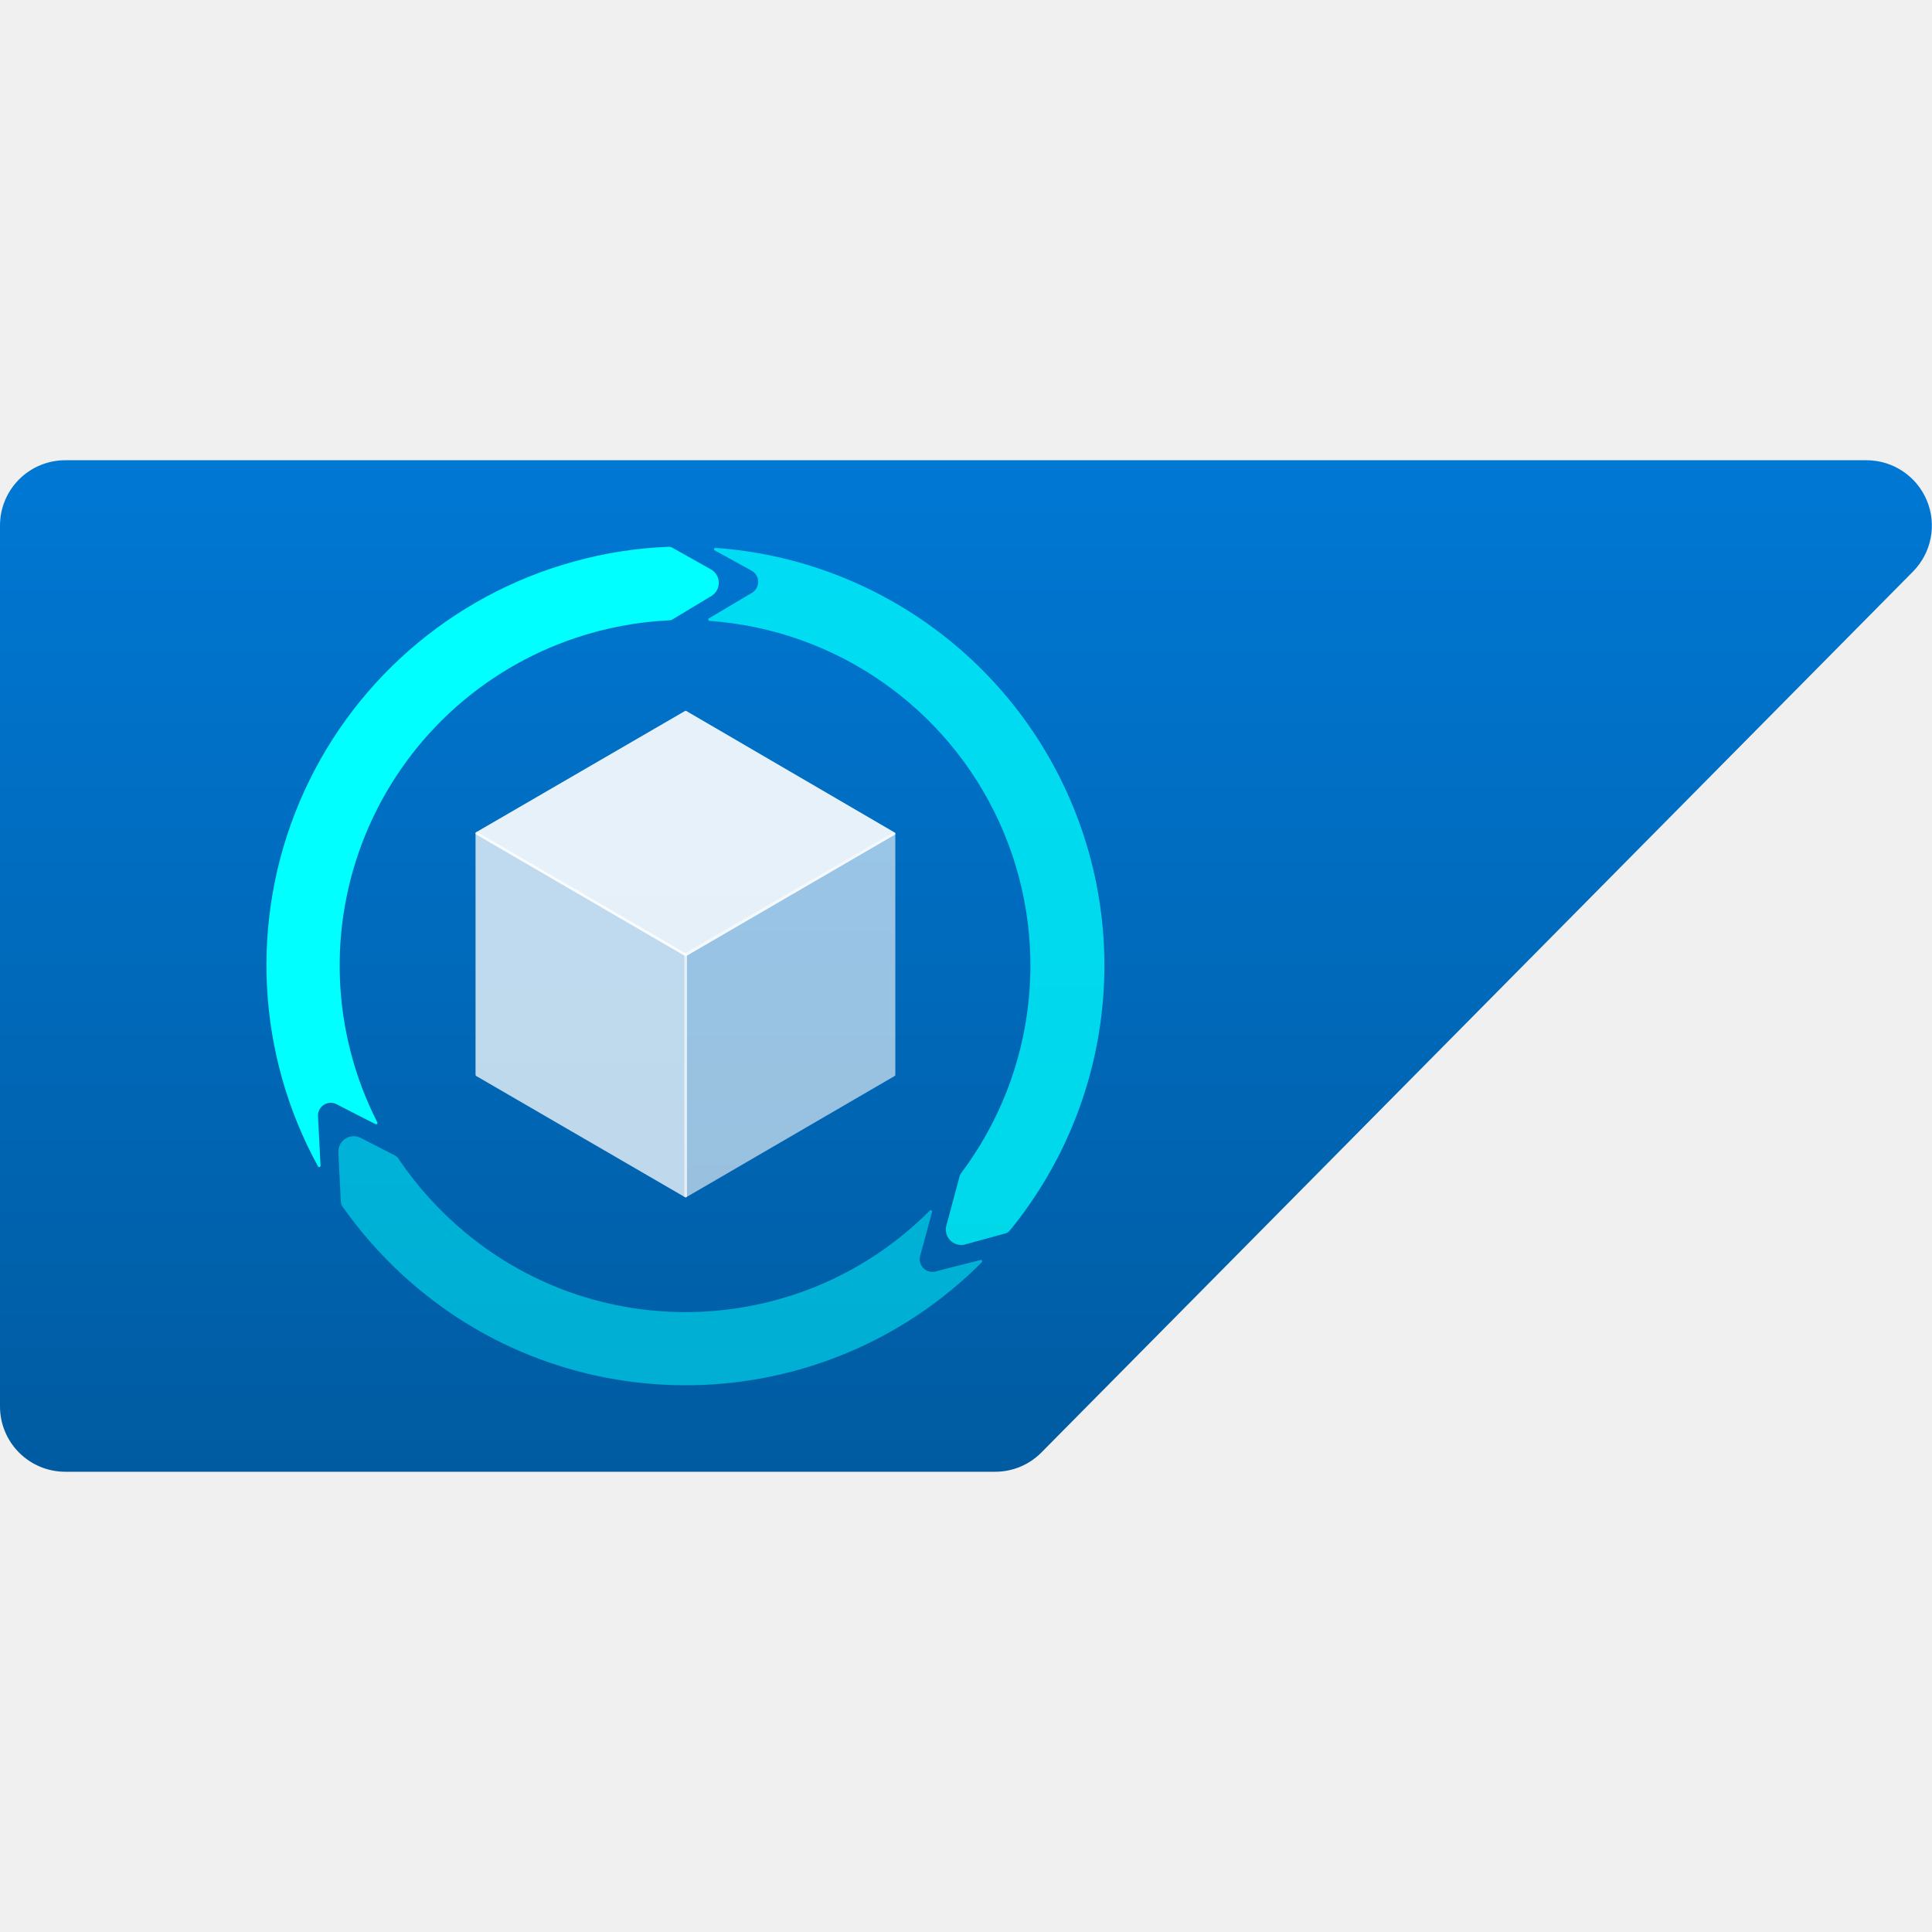
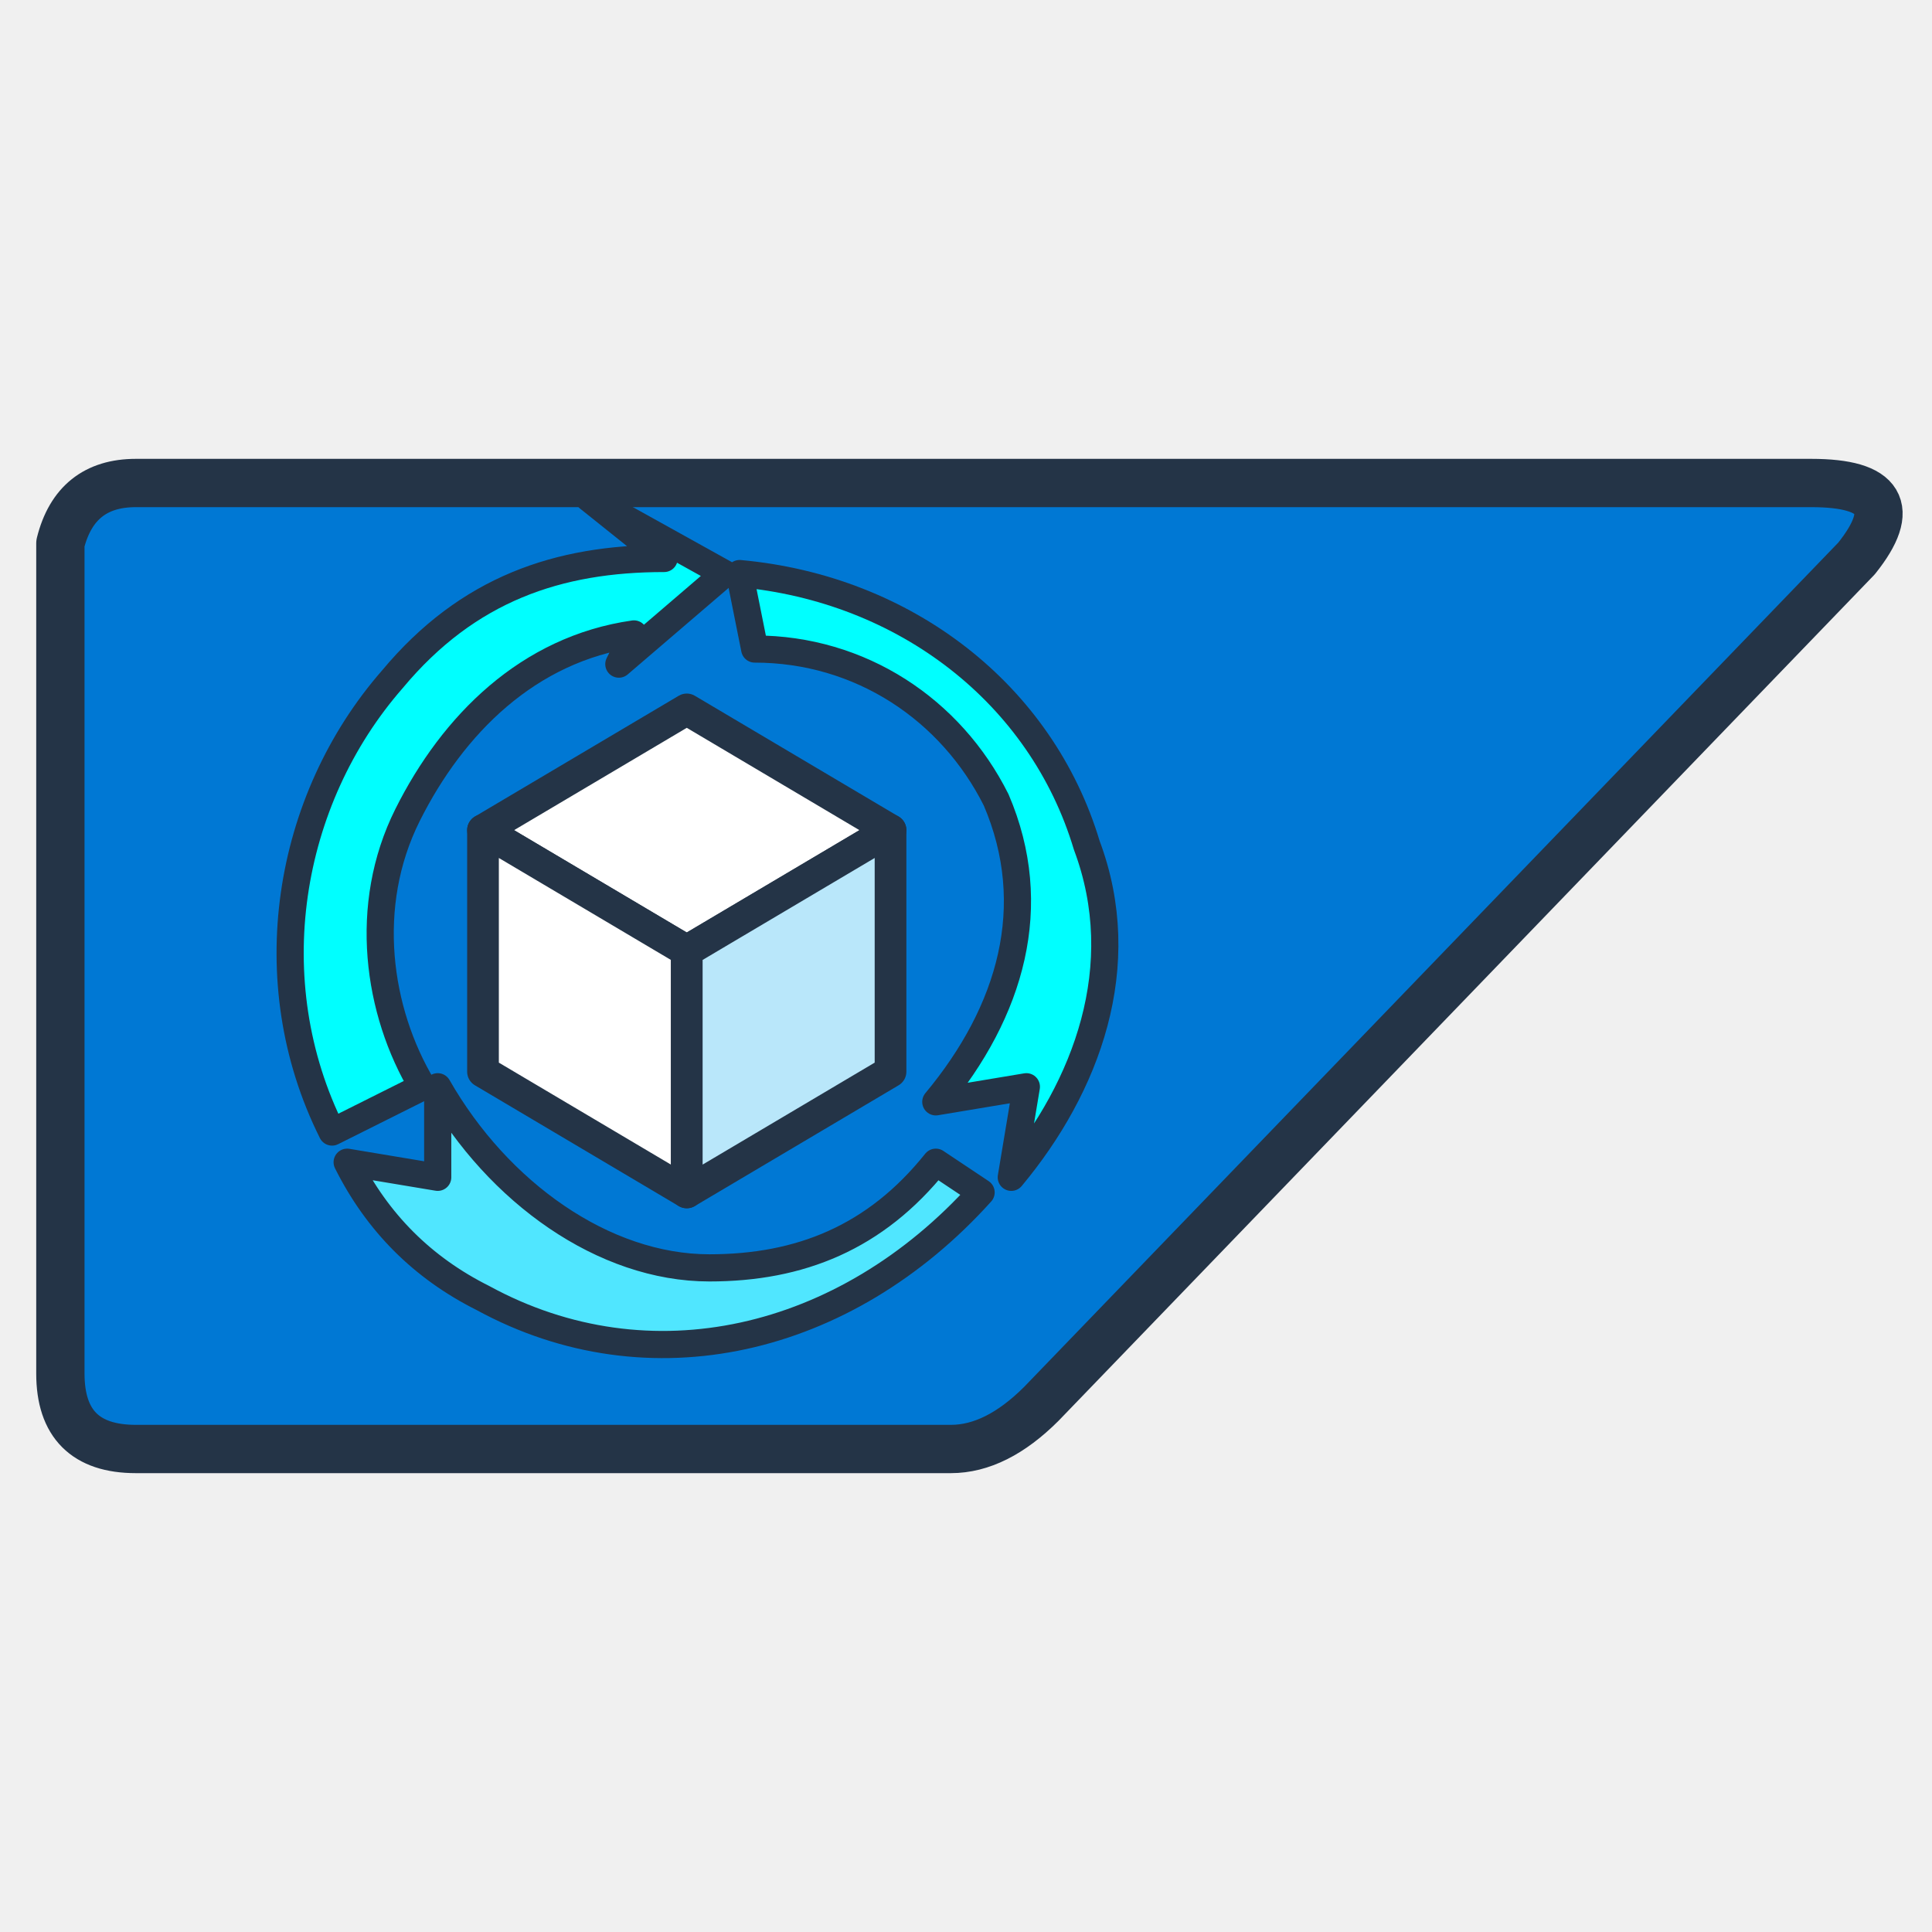
- <svg xmlns="http://www.w3.org/2000/svg" width="128" height="128" viewBox="0 0 128 128">
-   <defs>
-     <linearGradient id="sapBlue" x1="9" y1="13.712" x2="9" y2="4.288" gradientUnits="userSpaceOnUse">
-       <stop offset="0" stop-color="#005ba1" />
-       <stop offset="1" stop-color="#0078d4" />
-     </linearGradient>
-   </defs>
-   <g transform="scale(7.111111)">
-     <path d="M.609 13.712H9.272a.606.606 0 0 0 .432-.181l8.119-8.206a.609.609 0 0 0-.433-1.037H.609A.608.608 0 0 0 0 4.9V13.1a.608.608 0 0 0 .609.612Z" fill="url(#sapBlue)" />
-     <g stroke="#ffffff" stroke-width=".025" stroke-linejoin="round">
-       <polygon points="8.329 7.767 8.329 10.014 6.388 11.143 6.388 8.893" fill="#fff" opacity=".6" />
-       <polygon points="8.329 7.767 6.388 8.896 4.443 7.764 6.388 6.635" fill="#fff" opacity=".9" />
-       <polygon points="6.388 8.896 6.388 11.143 4.443 10.014 4.443 7.764" fill="#fff" opacity=".75" />
-     </g>
-     <g fill="#00ffff" stroke="#00ffff" stroke-width=".025" stroke-linejoin="round">
-       <path d="M6.665 5.117l.246.135.1.055a.132.132 0 0 1 0 .228l-.1.059-.3.178a3.232 3.232 0 0 1 2.353 5.166.065.065 0 0 0-.011.022l-.123.458A.131.131 0 0 0 9 11.579l.365-.1a.067.067 0 0 0 .034-.023A3.888 3.888 0 0 0 6.665 5.117Z" opacity=".75" />
-       <path d="M8.832 11.829l-.11.029a.131.131 0 0 1-.161-.161l.03-.11.081-.3a3.223 3.223 0 0 1-4.346.205 3.286 3.286 0 0 1-.627-.694.061.061 0 0 0-.024-.021l-.319-.164a.131.131 0 0 0-.191.124l.023.459a.077.077 0 0 0 .012.036 3.946 3.946 0 0 0 .552.631 3.884 3.884 0 0 0 5.387-.112Z" opacity=".5" />
-       <path d="M2.956 10.516L2.95 10.4a.132.132 0 0 1 .191-.124l.1.052.263.134A3.231 3.231 0 0 1 5.363 5.93a3.245 3.245 0 0 1 .87-.163.055.055 0 0 0 .03-.009l.358-.216a.131.131 0 0 0-.005-.227l-.356-.2a.062.062 0 0 0-.035-.008 3.823 3.823 0 0 0-.875.137 3.887 3.887 0 0 0-2.376 5.617Z" opacity="1" />
-     </g>
-   </g>
+ <svg xmlns="http://www.w3.org/2000/svg" width="128" height="128" viewBox="0 0 128 128" fill="none" stroke-linecap="round" stroke-linejoin="round" role="img" aria-labelledby="title desc">
+   <path d="     M9 32     Q5 32 4 36     L4 91     Q4 96 9 96     L63 96     Q66 96 69 93     L123 37     Q127 32 120 32     Z" fill="#0078D4" stroke="#243447" stroke-width="3.2" />
+   <path d="     M49 38     C60 39 69 46 72 56     C75 64 72 72 67 78     L68 72     L62 73     C67 67 69 60 66 53     C63 47 57 43 50 43     Z" fill="#00FFFF" stroke="#243447" stroke-width="1.8" />
+   <path d="     M65 79     C56 89 43 92 32 86     C28 84 25 81 23 77     L29 78     L29 72     C33 79 40 84 47 84     C53 84 58 82 62 77     Z" fill="#50E6FF" stroke="#243447" stroke-width="1.8" />
+   <path d="     M22 75     C17 65 19 53 26 45     C31 39 37 37 44 37     L39 33     L48 38     L41 44     L42 42     C35 43 30 48 27 54     C24 60 25 67 28 72     Z" fill="#00FFFF" stroke="#243447" stroke-width="1.8" />
+   <path d="     M32 55     L45.5 47     L59 55     L45.5 63     Z" fill="#FFFFFF" stroke="#243447" stroke-width="2.1" />
+   <path d="     M32 55     L45.5 63     L45.5 79     L32 71     Z" fill="#FFFFFF" stroke="#243447" stroke-width="2.1" />
+   <path d="     M45.5 63     L59 55     L59 71     L45.5 79     Z" fill="#B9E7FA" stroke="#243447" stroke-width="2.1" />
</svg>
